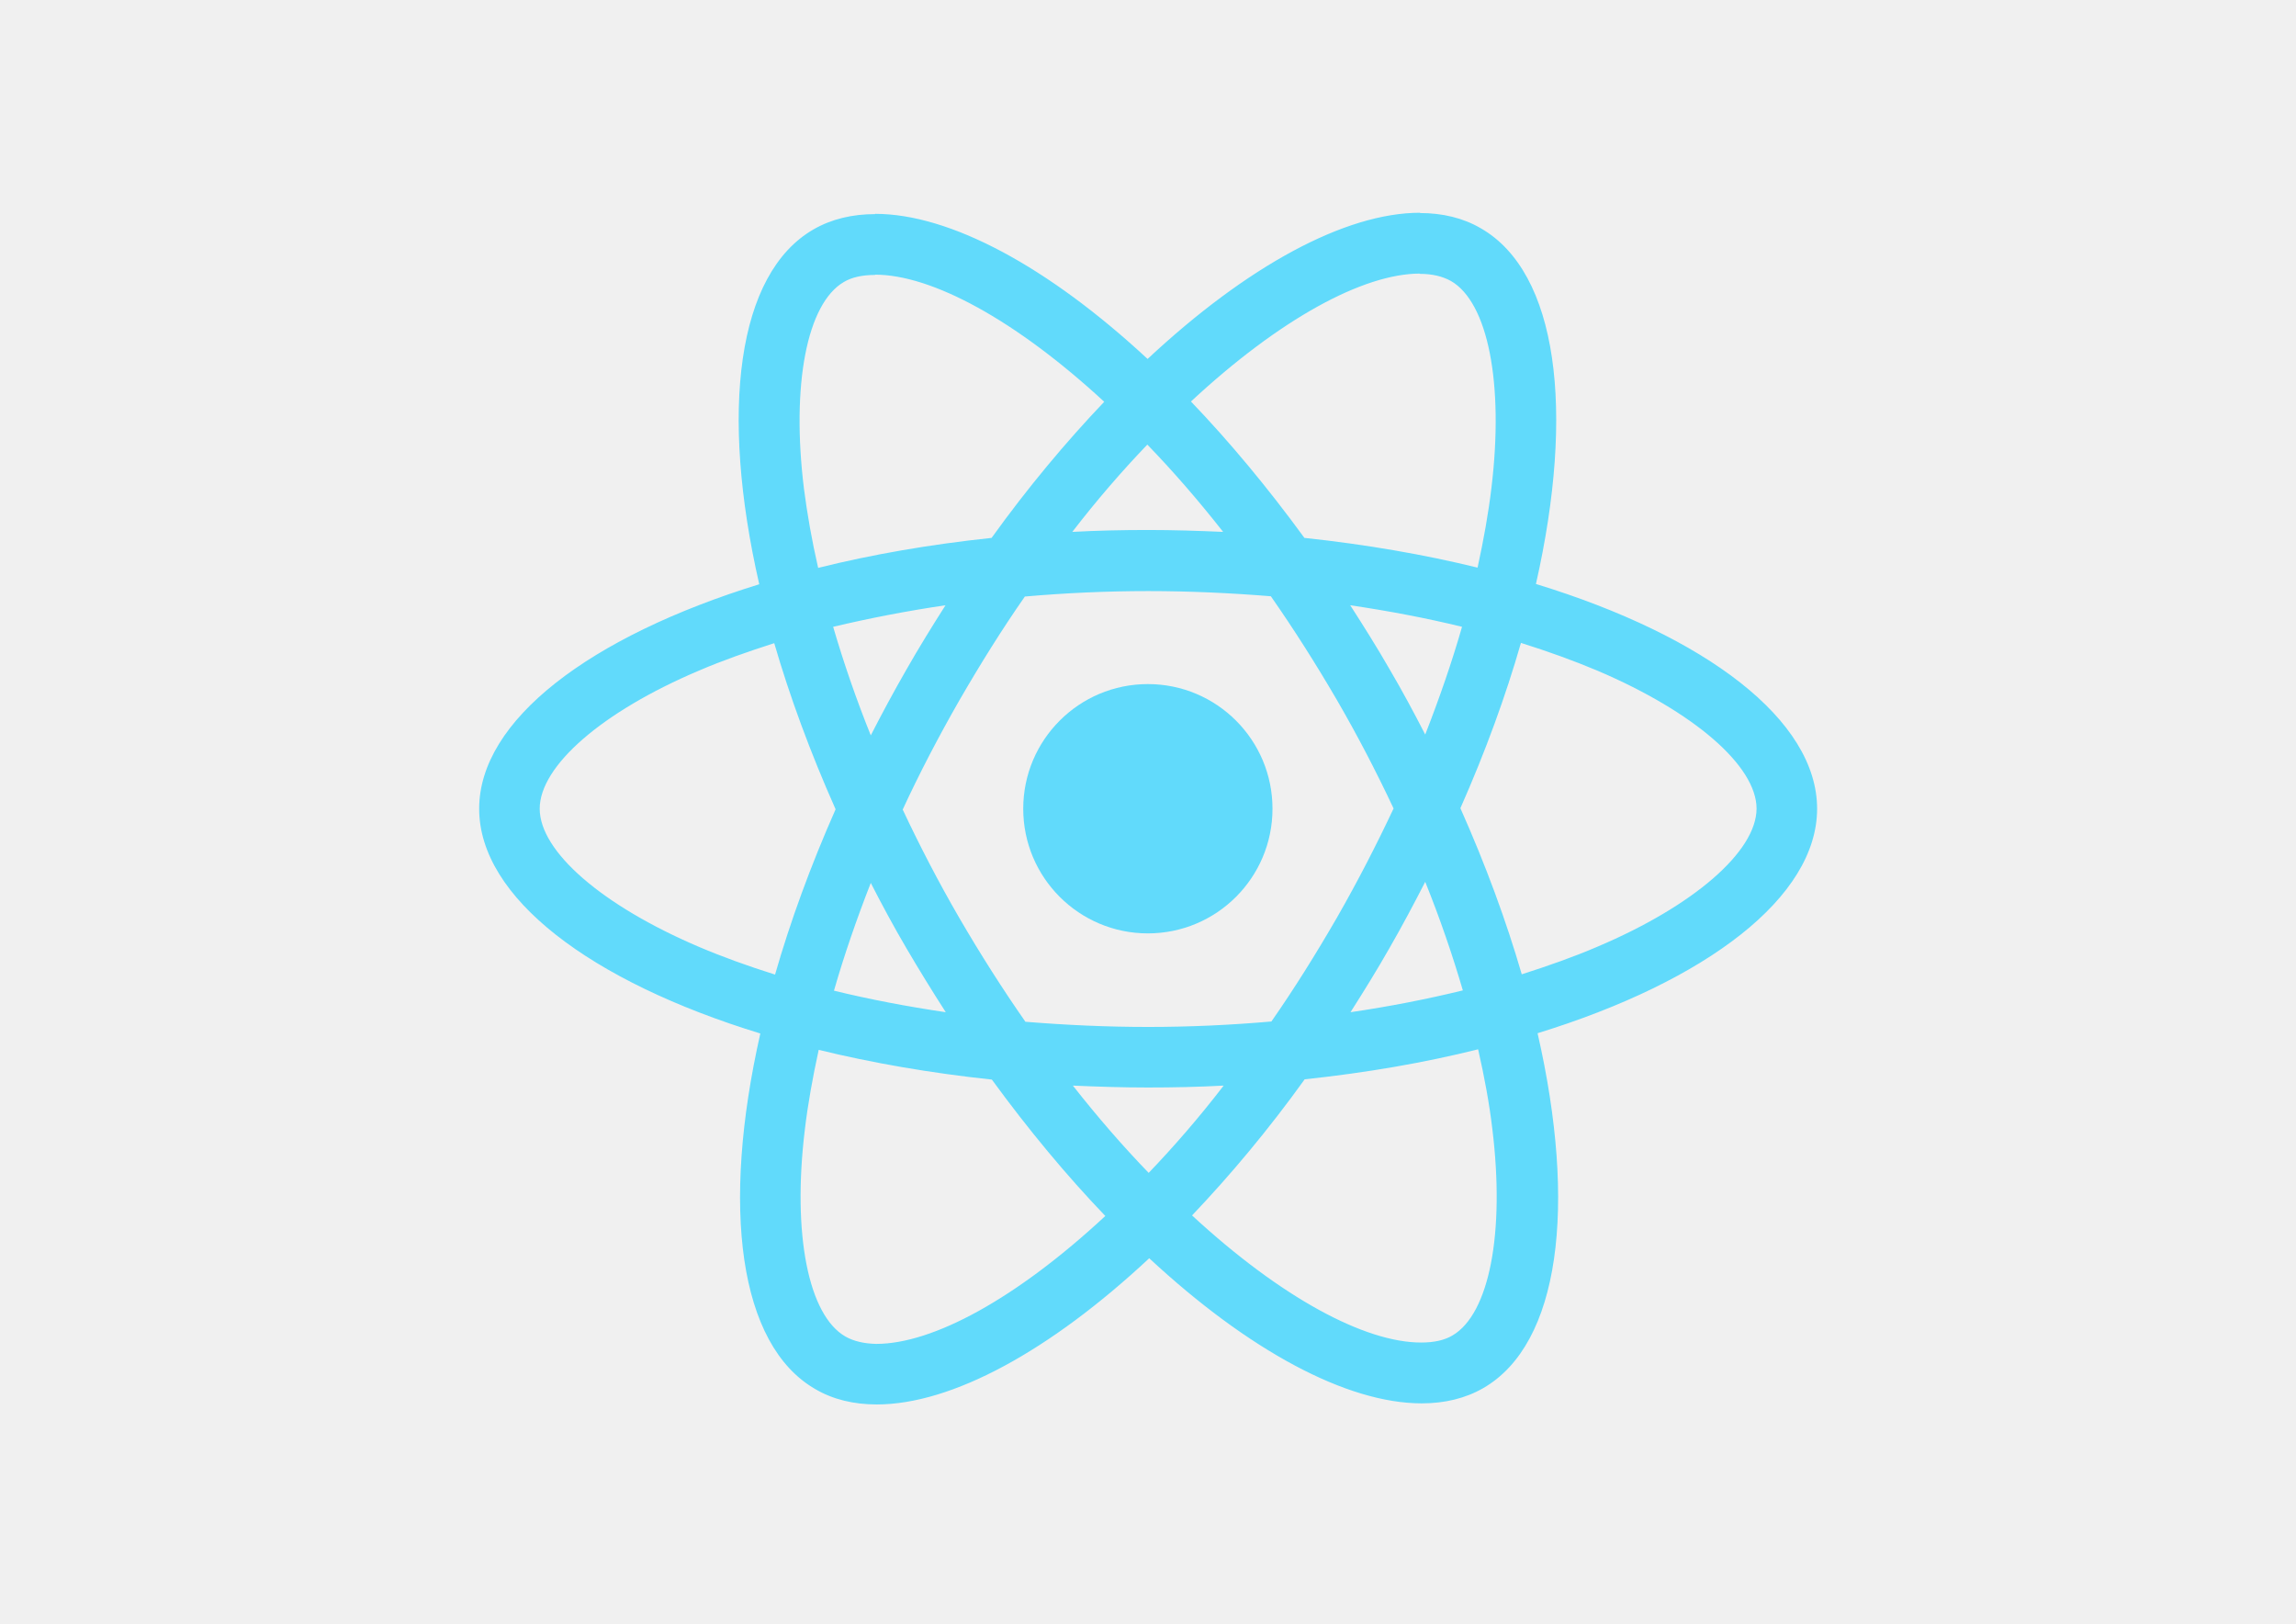
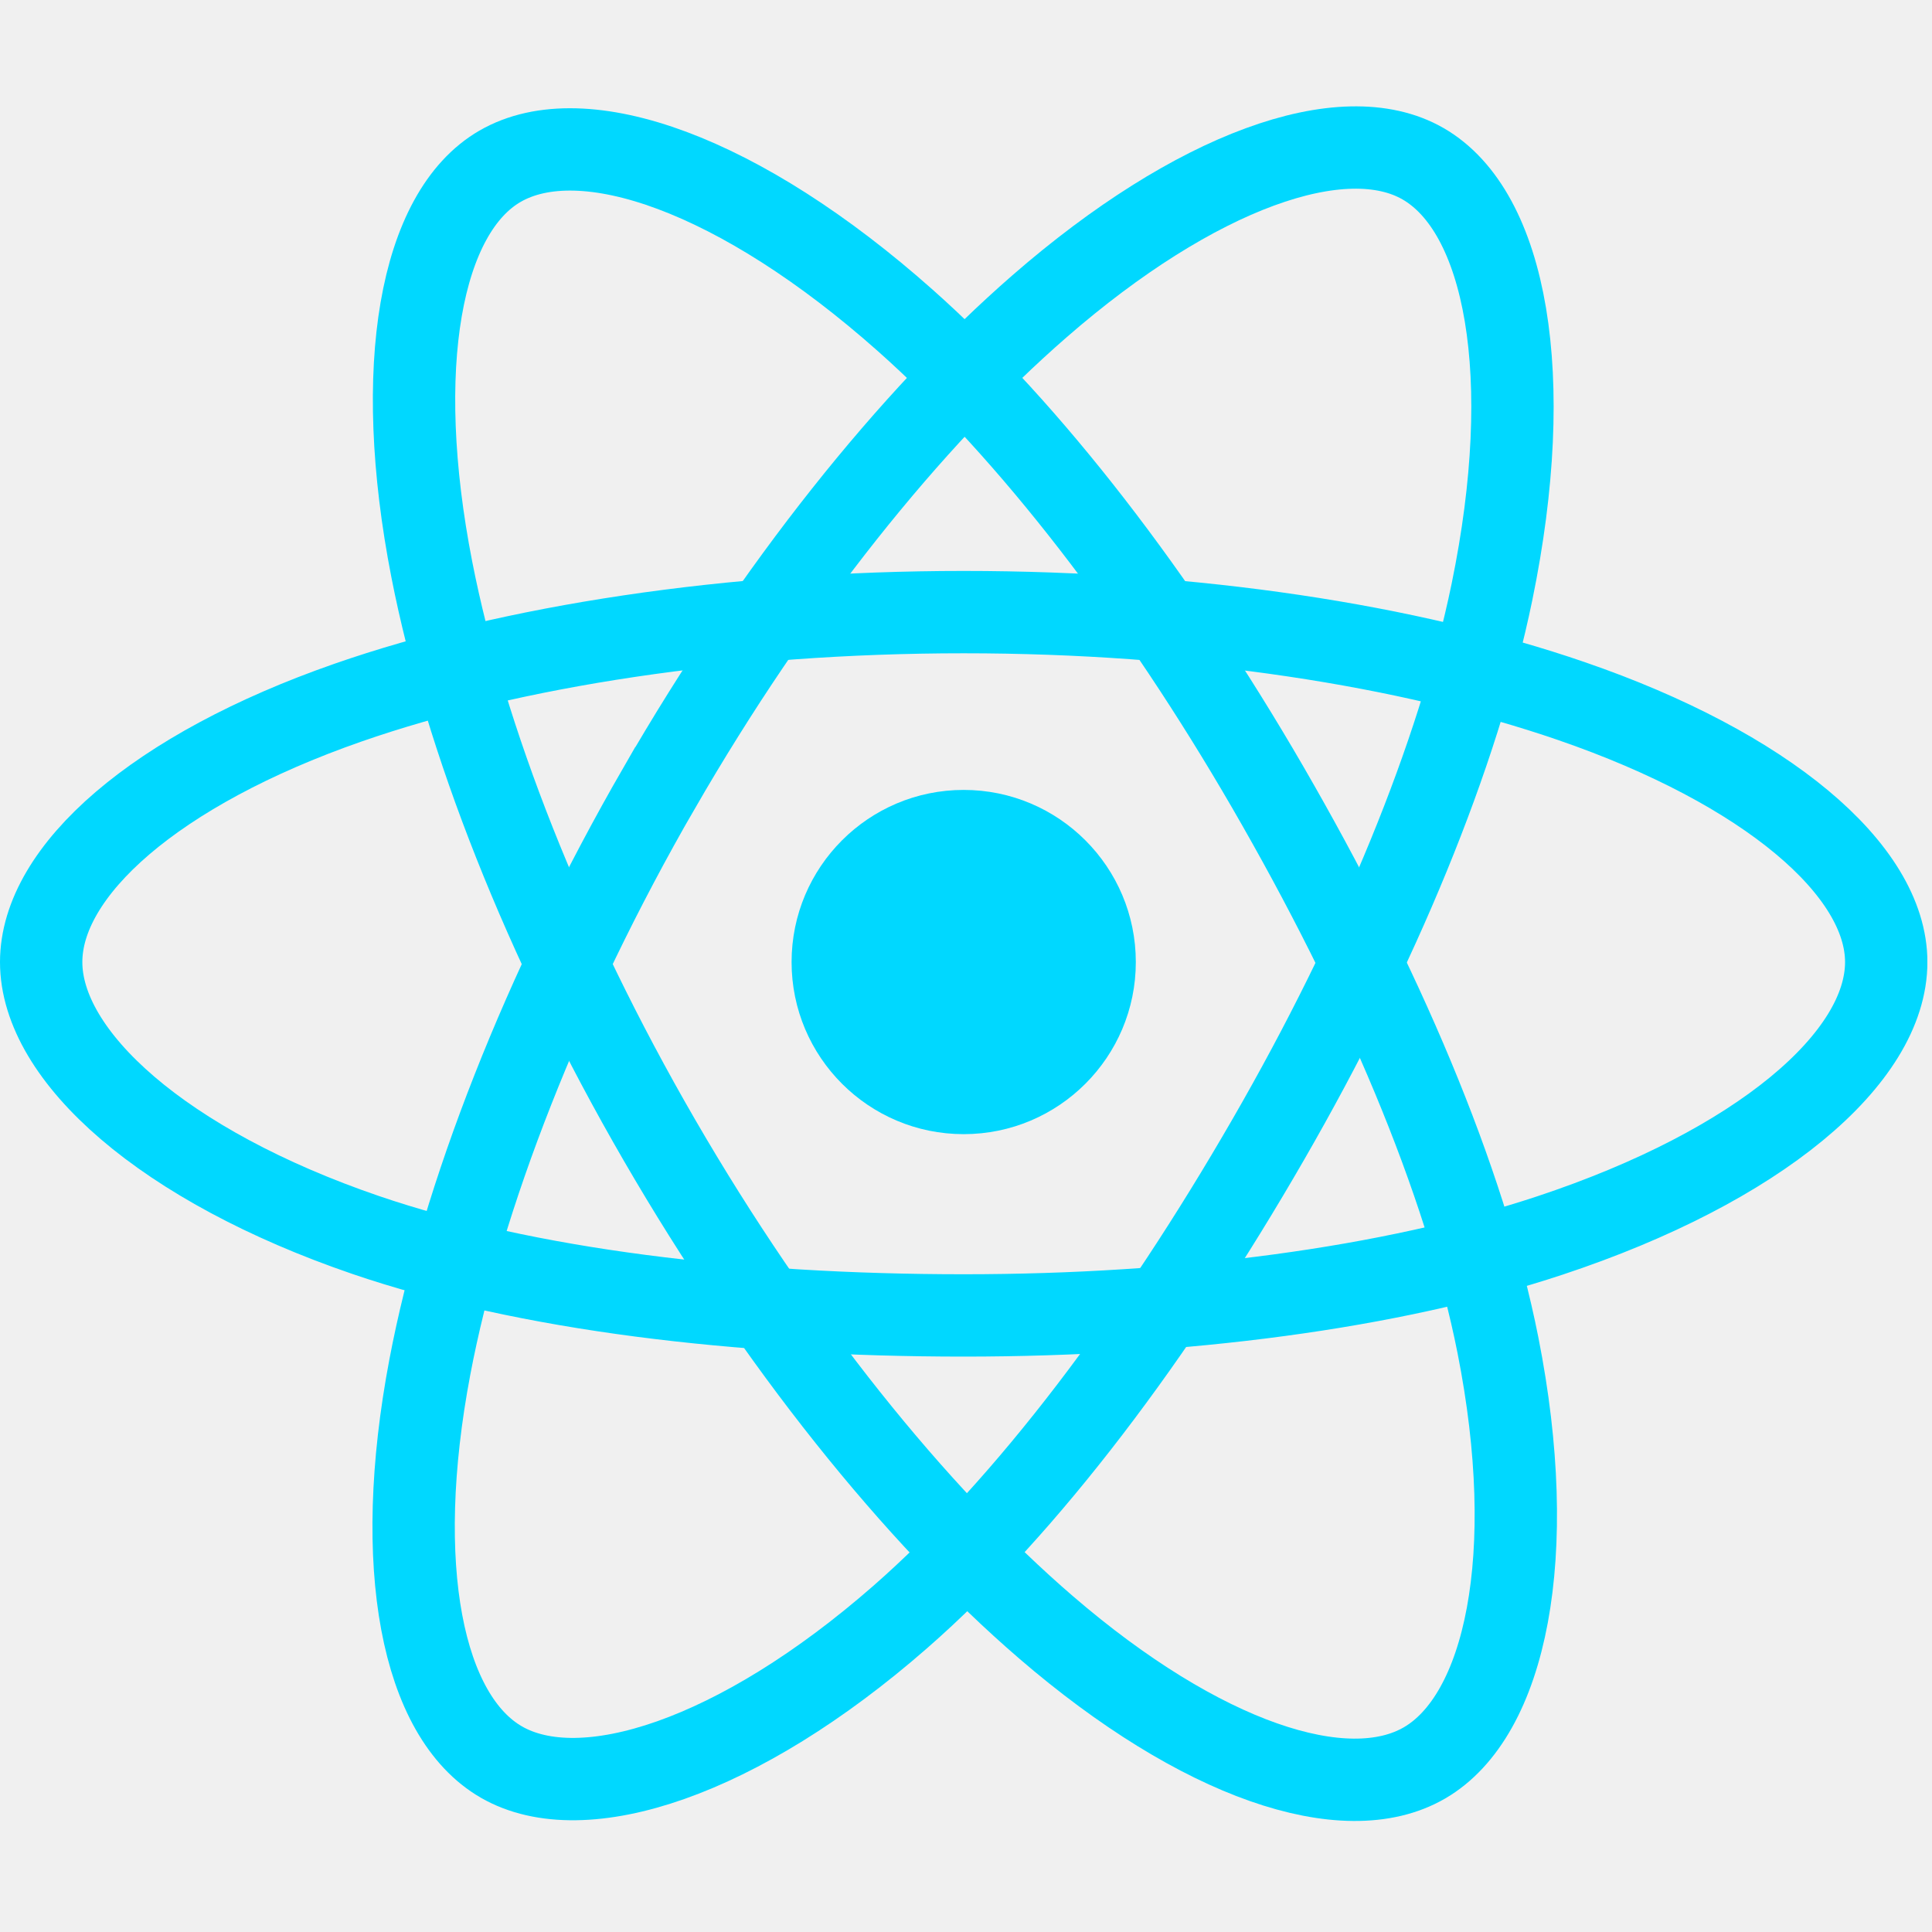
- <svg xmlns="http://www.w3.org/2000/svg" viewBox="0 0 841.9 595.3">
-   <g fill="#61DAFB">
-     <path d="M666.3 296.5c0-32.5-40.7-63.3-103.1-82.4 14.4-63.6 8-114.2-20.2-130.4-6.5-3.8-14.1-5.6-22.4-5.6v22.3c4.6 0 8.3.9 11.4 2.6 13.6 7.8 19.5 37.5 14.9 75.7-1.1 9.4-2.9 19.3-5.1 29.4-19.6-4.8-41-8.5-63.5-10.9-13.5-18.5-27.5-35.3-41.6-50 32.6-30.3 63.2-46.9 84-46.9V78c-27.5 0-63.5 19.6-99.9 53.6-36.4-33.8-72.4-53.2-99.9-53.2v22.3c20.7 0 51.4 16.5 84 46.6-14 14.7-28 31.4-41.3 49.9-22.6 2.4-44 6.1-63.6 11-2.3-10-4-19.7-5.2-29-4.7-38.2 1.1-67.9 14.6-75.8 3-1.8 6.9-2.6 11.5-2.6V78.5c-8.4 0-16 1.8-22.6 5.6-28.1 16.2-34.4 66.7-19.9 130.1-62.2 19.2-102.7 49.9-102.7 82.3 0 32.5 40.7 63.3 103.1 82.4-14.4 63.6-8 114.2 20.2 130.4 6.5 3.8 14.1 5.6 22.5 5.6 27.5 0 63.5-19.6 99.9-53.6 36.4 33.8 72.4 53.2 99.9 53.2 8.4 0 16-1.8 22.6-5.6 28.1-16.2 34.4-66.7 19.9-130.1 62-19.1 102.5-49.9 102.5-82.3zm-130.2-66.7c-3.7 12.9-8.3 26.2-13.5 39.5-4.1-8-8.4-16-13.1-24-4.6-8-9.5-15.8-14.4-23.4 14.2 2.1 27.9 4.7 41 7.9zm-45.8 106.5c-7.8 13.5-15.8 26.3-24.1 38.2-14.9 1.3-30 2-45.2 2-15.1 0-30.2-.7-45-1.9-8.3-11.9-16.4-24.6-24.2-38-7.6-13.1-14.5-26.4-20.8-39.8 6.2-13.4 13.2-26.8 20.7-39.9 7.8-13.5 15.8-26.3 24.1-38.2 14.9-1.3 30-2 45.2-2 15.1 0 30.2.7 45 1.9 8.3 11.9 16.4 24.6 24.2 38 7.6 13.1 14.5 26.4 20.8 39.8-6.3 13.4-13.2 26.8-20.7 39.9zm32.3-13c5.4 13.4 10 26.8 13.8 39.8-13.1 3.2-26.9 5.9-41.2 8 4.9-7.7 9.8-15.6 14.4-23.7 4.6-8 8.9-16.1 13-24.1zM421.2 430c-9.3-9.6-18.6-20.3-27.8-32 9 .4 18.2.7 27.5.7 9.4 0 18.7-.2 27.8-.7-9 11.7-18.3 22.4-27.5 32zm-74.4-58.9c-14.2-2.1-27.9-4.7-41-7.9 3.7-12.9 8.3-26.2 13.5-39.5 4.1 8 8.4 16 13.1 24 4.7 8 9.5 15.8 14.4 23.4zM420.7 163c9.3 9.6 18.6 20.3 27.8 32-9-.4-18.2-.7-27.5-.7-9.4 0-18.7.2-27.8.7 9-11.7 18.3-22.4 27.5-32zm-74 58.9c-4.9 7.7-9.8 15.6-14.4 23.7-4.6 8-8.9 16-13 24-5.4-13.4-10-26.8-13.8-39.8 13.1-3.1 26.9-5.8 41.2-7.9zm-90.5 125.2c-35.4-15.1-58.3-34.9-58.3-50.6 0-15.7 22.9-35.6 58.3-50.6 8.6-3.7 18-7 27.7-10.1 5.7 19.6 13.2 40 22.5 60.9-9.2 20.8-16.6 41.1-22.2 60.6-9.9-3.1-19.3-6.5-28-10.2zM310 490c-13.6-7.8-19.5-37.5-14.9-75.7 1.1-9.4 2.9-19.3 5.1-29.4 19.6 4.8 41 8.5 63.5 10.9 13.5 18.5 27.5 35.3 41.6 50-32.6 30.3-63.2 46.9-84 46.9-4.5-.1-8.3-1-11.3-2.7zm237.2-76.2c4.7 38.2-1.1 67.9-14.6 75.8-3 1.8-6.9 2.6-11.5 2.6-20.7 0-51.4-16.5-84-46.6 14-14.7 28-31.4 41.3-49.9 22.6-2.4 44-6.1 63.6-11 2.3 10.1 4.1 19.8 5.2 29.1zm38.5-66.7c-8.6 3.7-18 7-27.7 10.1-5.7-19.6-13.2-40-22.5-60.9 9.2-20.8 16.6-41.1 22.2-60.6 9.9 3.1 19.3 6.5 28.1 10.2 35.4 15.1 58.3 34.9 58.3 50.6-.1 15.7-23 35.6-58.4 50.6zM320.8 78.4z" />
-     <circle cx="420.9" cy="296.5" r="45.7" />
-     <path d="M520.5 78.1z" />
+ <svg xmlns="http://www.w3.org/2000/svg" width="29" height="29" viewBox="0 0 29 29" fill="none">
+   <g clip-path="url(#clip0_0_32)">
+     <path d="M14.465 17.024C15.892 17.024 17.049 15.867 17.049 14.441C17.049 13.014 15.892 11.857 14.465 11.857C13.039 11.857 11.882 13.014 11.882 14.441C11.882 15.867 13.039 17.024 14.465 17.024Z" fill="#00D8FF" />
+     <path fill-rule="evenodd" clip-rule="evenodd" d="M14.466 9.188C17.934 9.188 21.156 9.686 23.586 10.523C26.513 11.53 28.313 13.058 28.313 14.441C28.313 15.882 26.405 17.505 23.262 18.546C20.886 19.334 17.758 19.745 14.466 19.745C11.09 19.745 7.894 19.359 5.49 18.538C2.45 17.498 0.618 15.855 0.618 14.441C0.618 13.069 2.337 11.553 5.223 10.547C7.661 9.697 10.963 9.188 14.465 9.188H14.466Z" stroke="#00D8FF" stroke-width="1.236" />
+     <path fill-rule="evenodd" clip-rule="evenodd" d="M9.894 11.83C11.627 8.825 13.667 6.282 15.605 4.596C17.941 2.563 20.163 1.768 21.361 2.458C22.61 3.178 23.063 5.642 22.395 8.885C21.89 11.337 20.683 14.251 19.038 17.103C17.352 20.028 15.421 22.604 13.509 24.275C11.09 26.39 8.751 27.155 7.526 26.449C6.338 25.764 5.883 23.518 6.453 20.515C6.935 17.978 8.144 14.864 9.893 11.83L9.894 11.83Z" stroke="#00D8FF" stroke-width="1.236" />
+     <path fill-rule="evenodd" clip-rule="evenodd" d="M9.897 17.111C8.159 14.11 6.976 11.071 6.482 8.55C5.888 5.512 6.308 3.189 7.505 2.496C8.753 1.774 11.113 2.611 13.589 4.81C15.461 6.472 17.383 8.973 19.033 11.822C20.724 14.743 21.992 17.703 22.485 20.194C23.109 23.346 22.604 25.755 21.38 26.463C20.193 27.15 18.02 26.423 15.704 24.429C13.746 22.745 11.652 20.142 9.897 17.111V17.111Z" stroke="#00D8FF" stroke-width="1.236" />
  </g>
+   <defs>
+     <clipPath id="clip0_0_32">
+       <rect width="28.93" height="28.93" fill="white" />
+     </clipPath>
+   </defs>
</svg>
